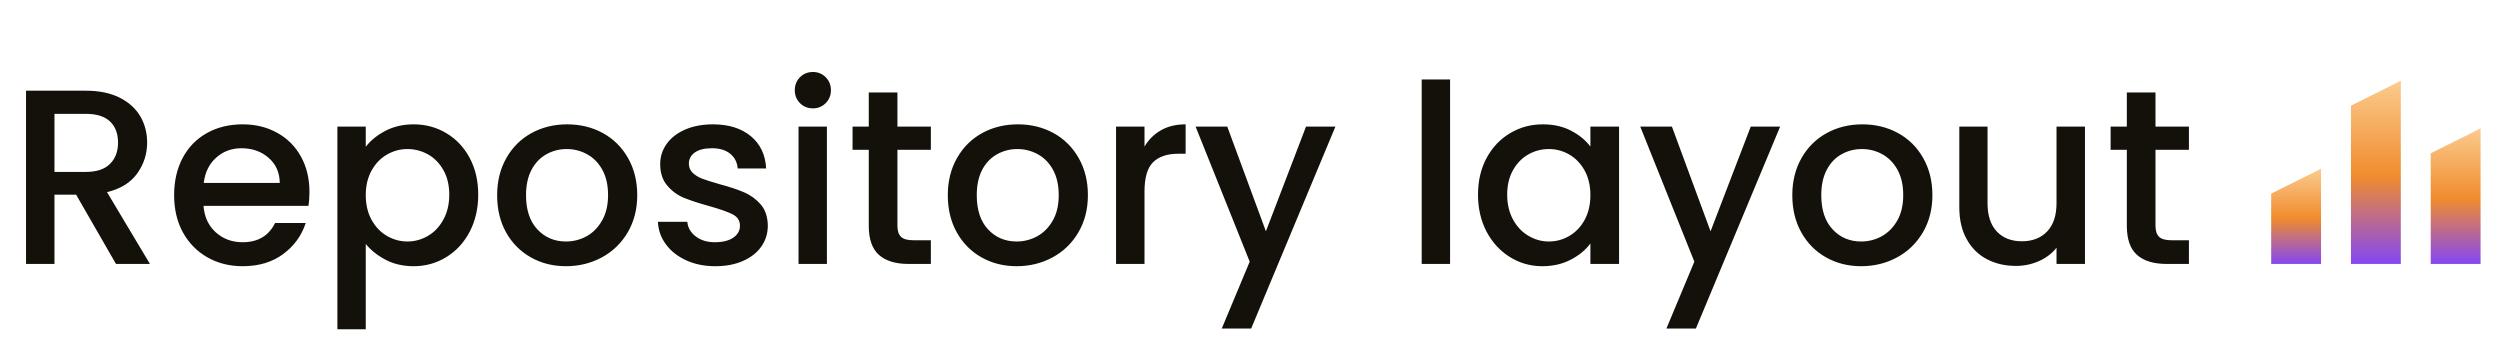
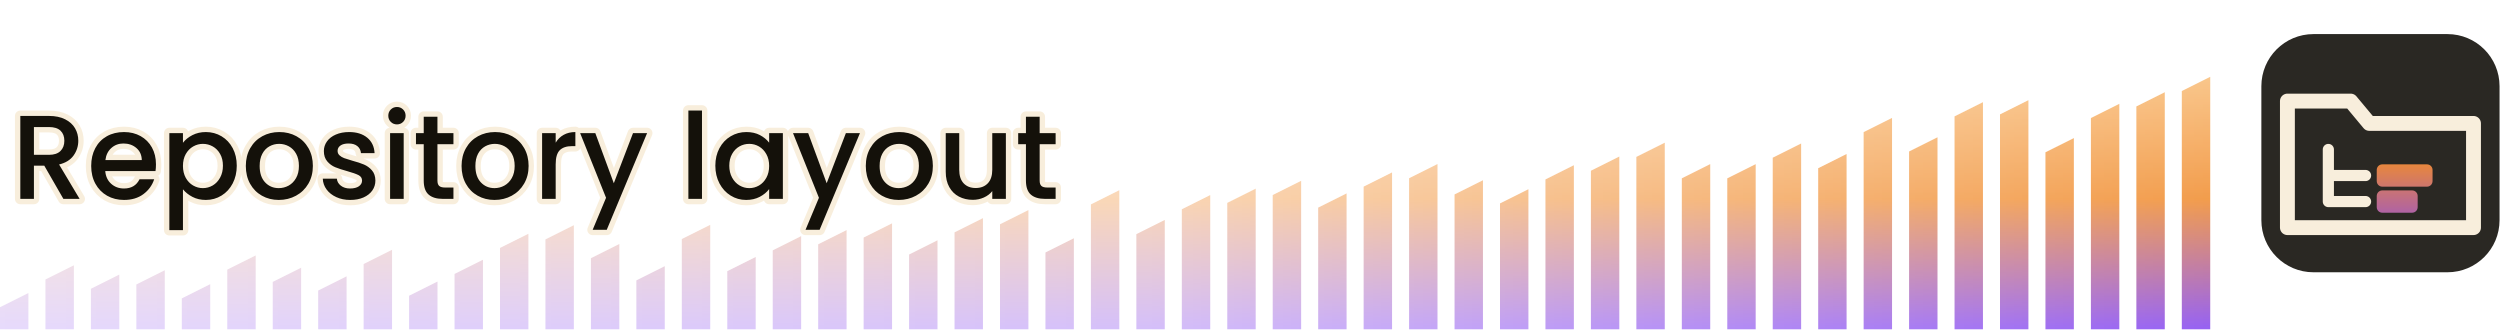
- <svg xmlns="http://www.w3.org/2000/svg" width="341" height="47" viewBox="0 0 341 47" role="img" aria-label="Repository layout">
+ <svg xmlns="http://www.w3.org/2000/svg" width="880" height="116" viewBox="0 0 880 116" role="img" aria-label="Repository layout">
  <defs>
-     <linearGradient id="g" x1="0" y1="0" x2="0" y2="1">
+     <linearGradient id="g" gradientUnits="userSpaceOnUse" x1="0" y1="14" x2="0" y2="116">
+       <stop offset="0" stop-color="#FBCB8E" />
+       <stop offset=".55" stop-color="#F08C2E" />
+       <stop offset="1" stop-color="#8447F2" />
+     </linearGradient>
+     <linearGradient id="gb" x1="0" y1="0" x2="0" y2="1">
+       <stop offset="0" stop-color="#FBCB8E" />
+       <stop offset=".52" stop-color="#F08C2E" />
+       <stop offset="1" stop-color="#8447F2" />
+     </linearGradient>
+     <linearGradient id="ig" gradientUnits="userSpaceOnUse" x1="0" y1="6" x2="0" y2="58">
      <stop offset="0" stop-color="#FBCB8E" />
      <stop offset=".52" stop-color="#F08C2E" />
      <stop offset="1" stop-color="#8447F2" />
    </linearGradient>
  </defs>
-   <style>.t{fill:#14110A}.b{fill:url(#g)}@media (prefers-color-scheme:dark){.t{fill:#F8EEDC}}</style>
-   <path class="t" d="M20.45 36L15.82 36L10.38 26.55L7.43 26.55L7.43 36L3.55 36L3.55 12.37L11.71 12.37Q14.43 12.37 16.32 13.32Q18.20 14.27 19.14 15.87Q20.07 17.47 20.07 19.44L20.07 19.44Q20.07 21.75 18.73 23.64Q17.39 25.53 14.60 26.21L14.60 26.21L20.45 36ZM7.43 15.53L7.43 23.45L11.71 23.45Q13.89 23.45 14.99 22.37Q16.10 21.28 16.10 19.44L16.10 19.44Q16.10 17.61 15.01 16.57Q13.92 15.53 11.71 15.53L11.71 15.53L7.43 15.53ZM42.21 26.17Q42.21 27.23 42.07 28.08L42.07 28.08L27.76 28.08Q27.93 30.32 29.42 31.68Q30.92 33.04 33.10 33.04L33.10 33.04Q36.22 33.04 37.52 30.42L37.52 30.42L41.70 30.42Q40.85 33.01 38.62 34.66Q36.39 36.31 33.10 36.31L33.10 36.31Q30.41 36.31 28.29 35.10Q26.16 33.89 24.95 31.70Q23.75 29.51 23.75 26.62L23.75 26.62Q23.75 23.73 24.92 21.53Q26.09 19.34 28.22 18.15Q30.34 16.96 33.10 16.96L33.10 16.96Q35.75 16.96 37.82 18.12Q39.90 19.27 41.05 21.36Q42.21 23.45 42.21 26.17L42.21 26.17ZM27.79 24.95L38.16 24.95Q38.13 22.81 36.63 21.52Q35.14 20.22 32.93 20.22L32.93 20.22Q30.92 20.22 29.49 21.50Q28.06 22.77 27.79 24.95L27.79 24.95ZM49.89 20.02Q50.88 18.73 52.58 17.84Q54.28 16.96 56.42 16.96L56.42 16.96Q58.87 16.96 60.89 18.17Q62.91 19.37 64.07 21.55Q65.23 23.73 65.23 26.55L65.23 26.55Q65.23 29.37 64.07 31.60Q62.91 33.82 60.89 35.06Q58.87 36.31 56.42 36.31L56.42 36.31Q54.28 36.31 52.61 35.44Q50.95 34.57 49.89 33.28L49.89 33.28L49.89 44.91L46.02 44.91L46.02 17.27L49.89 17.27L49.89 20.02ZM61.28 26.55Q61.28 24.61 60.48 23.20Q59.68 21.79 58.38 21.06Q57.07 20.33 55.57 20.33L55.57 20.33Q54.11 20.33 52.80 21.07Q51.49 21.82 50.69 23.25Q49.89 24.68 49.89 26.62L49.89 26.62Q49.89 28.55 50.69 30.00Q51.49 31.44 52.80 32.19Q54.11 32.94 55.57 32.94L55.57 32.94Q57.07 32.94 58.38 32.17Q59.68 31.41 60.48 29.95Q61.28 28.49 61.28 26.55L61.28 26.55ZM77.19 36.31Q74.54 36.31 72.40 35.10Q70.26 33.89 69.03 31.70Q67.81 29.51 67.81 26.62L67.81 26.62Q67.81 23.76 69.07 21.55Q70.33 19.34 72.50 18.15Q74.68 16.96 77.36 16.96L77.36 16.96Q80.05 16.96 82.23 18.15Q84.40 19.34 85.66 21.55Q86.92 23.76 86.92 26.62L86.92 26.62Q86.92 29.47 85.63 31.68Q84.33 33.89 82.11 35.10Q79.88 36.31 77.19 36.31L77.19 36.31ZM77.19 32.94Q78.69 32.94 80.00 32.23Q81.31 31.51 82.12 30.08Q82.94 28.66 82.94 26.62L82.94 26.62Q82.94 24.58 82.16 23.16Q81.38 21.75 80.08 21.04Q78.79 20.33 77.30 20.33L77.30 20.33Q75.80 20.33 74.53 21.04Q73.25 21.75 72.50 23.16Q71.75 24.58 71.75 26.62L71.75 26.62Q71.75 29.64 73.30 31.29Q74.85 32.94 77.19 32.94L77.19 32.94ZM97.56 36.31Q95.35 36.31 93.60 35.51Q91.85 34.71 90.83 33.33Q89.81 31.95 89.74 30.25L89.74 30.25L93.75 30.25Q93.85 31.44 94.89 32.24Q95.93 33.04 97.49 33.04L97.49 33.04Q99.12 33.04 100.03 32.41Q100.93 31.78 100.93 30.80L100.93 30.80Q100.93 29.74 99.92 29.23Q98.92 28.72 96.74 28.11L96.74 28.11Q94.64 27.53 93.31 26.99Q91.98 26.45 91.02 25.32Q90.05 24.20 90.05 22.37L90.05 22.37Q90.05 20.87 90.93 19.63Q91.81 18.39 93.46 17.67Q95.11 16.96 97.25 16.96L97.25 16.96Q100.45 16.96 102.41 18.57Q104.36 20.19 104.50 22.98L104.50 22.98L100.62 22.98Q100.52 21.72 99.60 20.97Q98.68 20.22 97.12 20.22L97.12 20.22Q95.59 20.22 94.77 20.80Q93.96 21.38 93.96 22.33L93.96 22.33Q93.96 23.08 94.50 23.59Q95.04 24.10 95.83 24.39Q96.61 24.68 98.14 25.12L98.14 25.12Q100.18 25.66 101.49 26.23Q102.80 26.79 103.75 27.87Q104.70 28.96 104.73 30.76L104.73 30.76Q104.73 32.36 103.85 33.62Q102.97 34.88 101.35 35.59Q99.74 36.31 97.56 36.31L97.56 36.31ZM110.89 14.78Q109.83 14.78 109.12 14.07Q108.41 13.36 108.41 12.30L108.41 12.30Q108.41 11.25 109.12 10.53Q109.83 9.82 110.89 9.82L110.89 9.82Q111.91 9.82 112.62 10.53Q113.34 11.25 113.34 12.30L113.34 12.30Q113.34 13.36 112.62 14.07Q111.91 14.78 110.89 14.78L110.89 14.78ZM108.92 17.27L112.79 17.27L112.79 36L108.92 36L108.92 17.27ZM126.97 20.43L122.41 20.43L122.41 30.80Q122.41 31.85 122.91 32.31Q123.40 32.77 124.59 32.77L124.59 32.77L126.97 32.77L126.97 36L123.91 36Q121.29 36 119.90 34.78Q118.50 33.55 118.50 30.80L118.50 30.80L118.50 20.43L116.29 20.43L116.29 17.27L118.50 17.27L118.50 12.61L122.41 12.61L122.41 17.27L126.97 17.27L126.97 20.43ZM138.67 36.31Q136.01 36.31 133.87 35.10Q131.73 33.89 130.51 31.70Q129.28 29.51 129.28 26.62L129.28 26.62Q129.28 23.76 130.54 21.55Q131.80 19.34 133.97 18.15Q136.15 16.96 138.84 16.96L138.84 16.96Q141.52 16.96 143.70 18.15Q145.87 19.34 147.13 21.55Q148.39 23.76 148.39 26.62L148.39 26.62Q148.39 29.47 147.10 31.68Q145.81 33.89 143.58 35.10Q141.35 36.31 138.67 36.31L138.67 36.31ZM138.67 32.94Q140.16 32.94 141.47 32.23Q142.78 31.51 143.60 30.08Q144.41 28.66 144.41 26.62L144.41 26.62Q144.41 24.58 143.63 23.16Q142.85 21.75 141.56 21.04Q140.26 20.33 138.77 20.33L138.77 20.33Q137.27 20.33 136.00 21.04Q134.72 21.75 133.97 23.16Q133.23 24.58 133.23 26.62L133.23 26.62Q133.23 29.64 134.77 31.29Q136.32 32.94 138.67 32.94L138.67 32.94ZM156.11 19.99Q156.96 18.56 158.37 17.76Q159.78 16.96 161.72 16.96L161.72 16.96L161.72 20.97L160.73 20.97Q158.45 20.97 157.28 22.13Q156.11 23.28 156.11 26.14L156.11 26.14L156.11 36L152.23 36L152.23 17.27L156.11 17.27L156.11 19.99ZM178.14 17.27L182.15 17.27L170.66 44.81L166.65 44.81L170.46 35.69L163.08 17.27L167.40 17.27L172.67 31.55L178.14 17.27ZM193.92 10.84L197.79 10.84L197.79 36L193.92 36L193.92 10.84ZM201.60 26.55Q201.60 23.73 202.77 21.55Q203.95 19.37 205.97 18.17Q207.99 16.96 210.44 16.96L210.44 16.96Q212.65 16.96 214.30 17.83Q215.95 18.69 216.93 19.99L216.93 19.99L216.93 17.27L220.84 17.27L220.84 36L216.93 36L216.93 33.21Q215.95 34.54 214.25 35.42Q212.55 36.31 210.37 36.31L210.37 36.31Q207.96 36.31 205.95 35.06Q203.95 33.82 202.77 31.60Q201.60 29.37 201.60 26.55L201.60 26.55ZM216.93 26.62Q216.93 24.68 216.14 23.25Q215.34 21.82 214.04 21.07Q212.75 20.33 211.26 20.33L211.26 20.33Q209.76 20.33 208.47 21.06Q207.18 21.79 206.38 23.20Q205.58 24.61 205.58 26.55L205.58 26.55Q205.58 28.49 206.38 29.95Q207.18 31.41 208.49 32.17Q209.79 32.94 211.26 32.94L211.26 32.94Q212.75 32.94 214.04 32.19Q215.34 31.44 216.14 30.00Q216.93 28.55 216.93 26.62L216.93 26.62ZM238.80 17.27L242.81 17.27L231.32 44.81L227.30 44.81L231.11 35.69L223.73 17.27L228.05 17.27L233.32 31.55L238.80 17.27ZM253.86 36.31Q251.21 36.31 249.06 35.10Q246.92 33.89 245.70 31.70Q244.47 29.51 244.47 26.62L244.47 26.62Q244.47 23.76 245.73 21.55Q246.99 19.34 249.17 18.15Q251.34 16.96 254.03 16.96L254.03 16.96Q256.71 16.96 258.89 18.15Q261.07 19.34 262.32 21.55Q263.58 23.76 263.58 26.62L263.58 26.62Q263.58 29.47 262.29 31.68Q261.00 33.89 258.77 35.10Q256.54 36.31 253.86 36.31L253.86 36.31ZM253.86 32.94Q255.35 32.94 256.66 32.23Q257.97 31.51 258.79 30.08Q259.60 28.66 259.60 26.62L259.60 26.62Q259.60 24.58 258.82 23.16Q258.04 21.75 256.75 21.04Q255.46 20.33 253.96 20.33L253.96 20.33Q252.46 20.33 251.19 21.04Q249.91 21.75 249.17 23.16Q248.42 24.58 248.42 26.62L248.42 26.62Q248.42 29.64 249.97 31.29Q251.51 32.94 253.86 32.94L253.86 32.94ZM280.51 17.27L284.39 17.27L284.39 36L280.51 36L280.51 33.79Q279.60 34.95 278.12 35.61Q276.64 36.27 274.97 36.27L274.97 36.27Q272.76 36.27 271.01 35.35Q269.26 34.44 268.26 32.63Q267.25 30.83 267.25 28.28L267.25 28.28L267.25 17.27L271.10 17.27L271.10 27.70Q271.10 30.22 272.35 31.56Q273.61 32.91 275.79 32.91L275.79 32.91Q277.96 32.91 279.24 31.56Q280.51 30.22 280.51 27.70L280.51 27.70L280.51 17.27ZM298.57 20.43L294.01 20.43L294.01 30.80Q294.01 31.85 294.51 32.31Q295.00 32.77 296.19 32.77L296.19 32.77L298.57 32.77L298.57 36L295.51 36Q292.89 36 291.50 34.78Q290.10 33.55 290.10 30.80L290.10 30.80L290.10 20.43L287.89 20.43L287.89 17.27L290.10 17.27L290.10 12.61L294.01 12.61L294.01 17.27L298.57 17.27L298.57 20.43Z" />
-   <path class="b" d="M309.79 26.41L316.59 23.01V36H309.79Z" />
-   <path class="b" d="M320.67 14.41L327.47 11.01V36H320.67Z" />
-   <path class="b" d="M331.55 20.91L338.35 17.51V36H331.55Z" />
+   <style>.t{fill:#14110A;stroke:#F8EEDC;paint-order:stroke;stroke-linejoin:round}@media (prefers-color-scheme:dark){.t{fill:#F8EEDC;stroke:#14110A}}</style>
+   <linearGradient id="fade" x1="0" x2="1">
+     <stop offset="0" stop-color="#fff" stop-opacity=".2" />
+     <stop offset="0.46" stop-color="#fff" stop-opacity=".35" />
+     <stop offset="1" stop-color="#fff" />
+   </linearGradient>
+   <mask id="m">
+     <rect width="880" height="116" fill="url(#fade)" />
+   </mask>
+   <g mask="url(#m)">
+     <path fill="url(#g)" d="M0 108.14L10 103.14V116H0Z" />
+     <path fill="url(#g)" d="M16 98.38L26 93.38V116H16Z" />
+     <path fill="url(#g)" d="M32 101.64L42 96.64V116H32Z" />
+     <path fill="url(#g)" d="M48 100.12L58 95.12V116H48Z" />
+     <path fill="url(#g)" d="M64 105.03L74 100.03V116H64Z" />
+     <path fill="url(#g)" d="M80 94.91L90 89.91V116H80Z" />
+     <path fill="url(#g)" d="M96 99.23L106 94.23V116H96Z" />
+     <path fill="url(#g)" d="M112 102.26L122 97.26V116H112Z" />
+     <path fill="url(#g)" d="M128 92.93L138 87.93V116H128Z" />
+     <path fill="url(#g)" d="M144 104.1L154 99.1V116H144Z" />
+     <path fill="url(#g)" d="M160 96.43L170 91.43V116H160Z" />
+     <path fill="url(#g)" d="M176 87.28L186 82.28V116H176Z" />
+     <path fill="url(#g)" d="M192 84.27L202 79.27V116H192Z" />
+     <path fill="url(#g)" d="M208 90.89L218 85.89V116H208Z" />
+     <path fill="url(#g)" d="M224 98.69L234 93.69V116H224Z" />
+     <path fill="url(#g)" d="M240 84.14L250 79.14V116H240Z" />
+     <path fill="url(#g)" d="M256 95.46L266 90.46V116H256Z" />
+     <path fill="url(#g)" d="M272 88.12L282 83.12V116H272Z" />
+     <path fill="url(#g)" d="M288 85.99L298 80.99V116H288Z" />
+     <path fill="url(#g)" d="M304 83.62L314 78.62V116H304Z" />
+     <path fill="url(#g)" d="M320 89.58L330 84.58V116H320Z" />
+     <path fill="url(#g)" d="M336 81.78L346 76.78V116H336Z" />
+     <path fill="url(#g)" d="M352 78.95L362 73.95V116H352Z" />
+     <path fill="url(#g)" d="M368 88.87L378 83.87V116H368Z" />
+     <path fill="url(#g)" d="M384 71.95L394 66.95V116H384Z" />
+     <path fill="url(#g)" d="M400 82.42L410 77.42V116H400Z" />
+     <path fill="url(#g)" d="M416 73.66L426 68.66V116H416Z" />
+     <path fill="url(#g)" d="M432 71.41L442 66.41V116H432Z" />
+     <path fill="url(#g)" d="M448 68.65L458 63.65V116H448Z" />
+     <path fill="url(#g)" d="M464 73.08L474 68.08V116H464Z" />
+     <path fill="url(#g)" d="M480 65.69L490 60.69V116H480Z" />
+     <path fill="url(#g)" d="M496 62.74L506 57.74V116H496Z" />
+     <path fill="url(#g)" d="M512 68.44L522 63.44V116H512Z" />
+     <path fill="url(#g)" d="M528 71.6L538 66.6V116H528Z" />
+     <path fill="url(#g)" d="M544 63.16L554 58.16V116H544Z" />
+     <path fill="url(#g)" d="M560 60.1L570 55.1V116H560Z" />
+     <path fill="url(#g)" d="M576 55.23L586 50.23V116H576Z" />
+     <path fill="url(#g)" d="M592 62.76L602 57.76V116H592Z" />
+     <path fill="url(#g)" d="M608 62.78L618 57.78V116H608Z" />
+     <path fill="url(#g)" d="M624 55.51L634 50.51V116H624Z" />
+     <path fill="url(#g)" d="M640 59.21L650 54.21V116H640Z" />
+     <path fill="url(#g)" d="M656 46.5L666 41.5V116H656Z" />
+     <path fill="url(#g)" d="M672 53.32L682 48.32V116H672Z" />
+     <path fill="url(#g)" d="M688 40.96L698 35.96V116H688Z" />
+     <path fill="url(#g)" d="M704 40.26L714 35.26V116H704Z" />
+     <path fill="url(#g)" d="M720 53.61L730 48.61V116H720Z" />
+     <path fill="url(#g)" d="M736 41.55L746 36.55V116H736Z" />
+     <path fill="url(#g)" d="M752 37.46L762 32.46V116H752Z" />
+     <path fill="url(#g)" d="M768 32.04L778 27.04V116H768Z" />
+   </g>
+   <path class="t" stroke-width="3.78" d="M28.02 70L22.31 70L15.59 58.32L11.94 58.32L11.94 70L7.15 70L7.15 40.81L17.23 40.81Q20.59 40.81 22.92 41.99Q25.25 43.16 26.41 45.14Q27.56 47.11 27.56 49.55L27.56 49.55Q27.56 52.40 25.90 54.73Q24.24 57.06 20.80 57.90L20.80 57.90L28.02 70ZM11.94 44.72L11.94 54.50L17.23 54.50Q19.92 54.50 21.28 53.16Q22.65 51.81 22.65 49.55L22.65 49.55Q22.65 47.28 21.30 46.00Q19.96 44.72 17.23 44.72L17.23 44.72L11.94 44.72ZM54.90 57.86Q54.90 59.16 54.74 60.21L54.74 60.21L37.05 60.21Q37.26 62.99 39.11 64.67Q40.96 66.35 43.65 66.35L43.65 66.35Q47.51 66.35 49.11 63.11L49.11 63.11L54.27 63.11Q53.22 66.30 50.47 68.34Q47.72 70.38 43.65 70.38L43.65 70.38Q40.33 70.38 37.70 68.89Q35.08 67.40 33.59 64.69Q32.10 61.98 32.10 58.41L32.10 58.41Q32.10 54.84 33.55 52.13Q35.00 49.42 37.62 47.95Q40.25 46.48 43.65 46.48L43.65 46.48Q46.92 46.48 49.49 47.91Q52.05 49.34 53.48 51.92Q54.90 54.50 54.90 57.86L54.90 57.86ZM37.10 56.35L49.91 56.35Q49.86 53.70 48.02 52.11Q46.17 50.51 43.44 50.51L43.44 50.51Q40.96 50.51 39.20 52.09Q37.43 53.66 37.10 56.35L37.10 56.35ZM64.40 50.26Q65.61 48.66 67.71 47.57Q69.81 46.48 72.46 46.48L72.46 46.48Q75.48 46.48 77.98 47.97Q80.48 49.46 81.91 52.15Q83.34 54.84 83.34 58.32L83.34 58.32Q83.34 61.81 81.91 64.56Q80.48 67.31 77.98 68.84Q75.48 70.38 72.46 70.38L72.46 70.38Q69.81 70.38 67.76 69.31Q65.70 68.24 64.40 66.64L64.40 66.64L64.40 81.00L59.61 81.00L59.61 46.86L64.40 46.86L64.40 50.26ZM78.47 58.32Q78.47 55.93 77.48 54.19Q76.49 52.44 74.88 51.54Q73.26 50.64 71.41 50.64L71.41 50.64Q69.60 50.64 67.99 51.56Q66.37 52.49 65.38 54.25Q64.40 56.01 64.40 58.41L64.40 58.41Q64.40 60.80 65.38 62.59Q66.37 64.37 67.99 65.30Q69.60 66.22 71.41 66.22L71.41 66.22Q73.26 66.22 74.88 65.28Q76.49 64.33 77.48 62.52Q78.47 60.72 78.47 58.32L78.47 58.32ZM98.12 70.38Q94.85 70.38 92.20 68.89Q89.55 67.40 88.04 64.69Q86.53 61.98 86.53 58.41L86.53 58.41Q86.53 54.88 88.08 52.15Q89.64 49.42 92.33 47.95Q95.01 46.48 98.33 46.48L98.33 46.48Q101.65 46.48 104.34 47.95Q107.03 49.42 108.58 52.15Q110.13 54.88 110.13 58.41L110.13 58.41Q110.13 61.94 108.54 64.67Q106.94 67.40 104.19 68.89Q101.44 70.38 98.12 70.38L98.12 70.38ZM98.12 66.22Q99.97 66.22 101.59 65.34Q103.20 64.46 104.21 62.69Q105.22 60.93 105.22 58.41L105.22 58.41Q105.22 55.89 104.25 54.14Q103.29 52.40 101.69 51.52Q100.10 50.64 98.25 50.64L98.25 50.64Q96.40 50.64 94.83 51.52Q93.25 52.40 92.33 54.14Q91.40 55.89 91.40 58.41L91.40 58.41Q91.40 62.15 93.31 64.18Q95.22 66.22 98.12 66.22L98.12 66.22ZM123.28 70.38Q120.55 70.38 118.39 69.39Q116.22 68.40 114.96 66.70Q113.70 65.00 113.62 62.90L113.62 62.90L118.58 62.90Q118.70 64.37 119.98 65.36Q121.26 66.35 123.20 66.35L123.20 66.35Q125.21 66.35 126.33 65.57Q127.44 64.79 127.44 63.57L127.44 63.57Q127.44 62.27 126.20 61.64Q124.96 61.01 122.27 60.26L122.27 60.26Q119.67 59.54 118.03 58.87Q116.39 58.20 115.20 56.81Q114.00 55.43 114.00 53.16L114.00 53.16Q114.00 51.31 115.09 49.78Q116.18 48.24 118.22 47.36Q120.26 46.48 122.90 46.48L122.90 46.48Q126.85 46.48 129.27 48.47Q131.68 50.47 131.85 53.91L131.85 53.91L127.06 53.91Q126.93 52.36 125.80 51.44Q124.67 50.51 122.73 50.51L122.73 50.51Q120.84 50.51 119.84 51.23Q118.83 51.94 118.83 53.12L118.83 53.12Q118.83 54.04 119.50 54.67Q120.17 55.30 121.14 55.66Q122.10 56.01 123.99 56.56L123.99 56.56Q126.51 57.23 128.13 57.92Q129.75 58.62 130.92 59.96Q132.10 61.31 132.14 63.53L132.14 63.53Q132.14 65.51 131.05 67.06Q129.96 68.61 127.96 69.50Q125.97 70.38 123.28 70.38L123.28 70.38ZM139.74 43.79Q138.44 43.79 137.56 42.91Q136.68 42.03 136.68 40.73L136.68 40.73Q136.68 39.42 137.56 38.54Q138.44 37.66 139.74 37.66L139.74 37.66Q141.00 37.66 141.89 38.54Q142.77 39.42 142.77 40.73L142.77 40.73Q142.77 42.03 141.89 42.91Q141.00 43.79 139.74 43.79L139.74 43.79ZM137.31 46.86L142.10 46.86L142.10 70L137.31 70L137.31 46.86ZM159.61 50.76L153.98 50.76L153.98 63.57Q153.98 64.88 154.59 65.44Q155.20 66.01 156.67 66.01L156.67 66.01L159.61 66.01L159.61 70L155.83 70Q152.60 70 150.87 68.49Q149.15 66.98 149.15 63.57L149.15 63.57L149.15 50.76L146.42 50.76L146.42 46.86L149.15 46.86L149.15 41.10L153.98 41.10L153.98 46.86L159.61 46.86L159.61 50.76ZM174.06 70.38Q170.78 70.38 168.14 68.89Q165.49 67.40 163.98 64.69Q162.47 61.98 162.47 58.41L162.47 58.41Q162.47 54.88 164.02 52.15Q165.57 49.42 168.26 47.95Q170.95 46.48 174.27 46.48L174.27 46.48Q177.59 46.48 180.27 47.95Q182.96 49.42 184.52 52.15Q186.07 54.88 186.07 58.41L186.07 58.41Q186.07 61.94 184.47 64.67Q182.88 67.40 180.13 68.89Q177.38 70.38 174.06 70.38L174.06 70.38ZM174.06 66.22Q175.91 66.22 177.52 65.34Q179.14 64.46 180.15 62.69Q181.16 60.93 181.16 58.41L181.16 58.41Q181.16 55.89 180.19 54.14Q179.22 52.40 177.63 51.52Q176.03 50.64 174.18 50.64L174.18 50.64Q172.34 50.64 170.76 51.52Q169.19 52.40 168.26 54.14Q167.34 55.89 167.34 58.41L167.34 58.41Q167.34 62.15 169.25 64.18Q171.16 66.22 174.06 66.22L174.06 66.22ZM195.60 50.22Q196.65 48.45 198.40 47.47Q200.14 46.48 202.53 46.48L202.53 46.48L202.53 51.44L201.32 51.44Q198.50 51.44 197.05 52.86Q195.60 54.29 195.60 57.82L195.60 57.82L195.60 70L190.82 70L190.82 46.86L195.60 46.86L195.60 50.22ZM222.82 46.86L227.78 46.86L213.58 80.88L208.62 80.88L213.33 69.62L204.21 46.86L209.55 46.86L216.06 64.50L222.82 46.86ZM242.31 38.92L247.10 38.92L247.10 70L242.31 70L242.31 38.92ZM251.80 58.32Q251.80 54.84 253.25 52.15Q254.70 49.46 257.20 47.97Q259.70 46.48 262.72 46.48L262.72 46.48Q265.45 46.48 267.49 47.55Q269.52 48.62 270.74 50.22L270.74 50.22L270.74 46.86L275.57 46.86L275.57 70L270.74 70L270.74 66.56Q269.52 68.19 267.42 69.29Q265.32 70.38 262.64 70.38L262.64 70.38Q259.65 70.38 257.18 68.84Q254.70 67.31 253.25 64.56Q251.80 61.81 251.80 58.32L251.80 58.32ZM270.74 58.41Q270.74 56.01 269.75 54.25Q268.77 52.49 267.17 51.56Q265.58 50.64 263.73 50.64L263.73 50.64Q261.88 50.64 260.28 51.54Q258.69 52.44 257.70 54.19Q256.71 55.93 256.71 58.32L256.71 58.32Q256.71 60.72 257.70 62.52Q258.69 64.33 260.31 65.28Q261.92 66.22 263.73 66.22L263.73 66.22Q265.58 66.22 267.17 65.30Q268.77 64.37 269.75 62.59Q270.74 60.80 270.74 58.41L270.74 58.41ZM297.75 46.86L302.70 46.86L288.51 80.88L283.55 80.88L288.26 69.62L279.14 46.86L284.48 46.86L290.99 64.50L297.75 46.86ZM316.35 70.38Q313.08 70.38 310.43 68.89Q307.79 67.40 306.27 64.69Q304.76 61.98 304.76 58.41L304.76 58.41Q304.76 54.88 306.32 52.15Q307.87 49.42 310.56 47.95Q313.25 46.48 316.56 46.48L316.56 46.48Q319.88 46.48 322.57 47.95Q325.26 49.42 326.81 52.15Q328.37 54.88 328.37 58.41L328.37 58.41Q328.37 61.94 326.77 64.67Q325.17 67.40 322.42 68.89Q319.67 70.38 316.35 70.38L316.35 70.38ZM316.35 66.22Q318.20 66.22 319.82 65.34Q321.44 64.46 322.44 62.69Q323.45 60.93 323.45 58.41L323.45 58.41Q323.45 55.89 322.49 54.14Q321.52 52.40 319.92 51.52Q318.33 50.64 316.48 50.64L316.48 50.64Q314.63 50.64 313.06 51.52Q311.48 52.40 310.56 54.14Q309.63 55.89 309.63 58.41L309.63 58.41Q309.63 62.15 311.55 64.18Q313.46 66.22 316.35 66.22L316.35 66.22ZM349.28 46.86L354.07 46.86L354.07 70L349.28 70L349.28 67.27Q348.15 68.70 346.32 69.52Q344.49 70.34 342.44 70.34L342.44 70.34Q339.71 70.34 337.54 69.20Q335.38 68.07 334.14 65.84Q332.90 63.62 332.90 60.47L332.90 60.47L332.90 46.86L337.65 46.86L337.65 59.75Q337.65 62.86 339.20 64.52Q340.76 66.18 343.44 66.18L343.44 66.18Q346.13 66.18 347.71 64.52Q349.28 62.86 349.28 59.75L349.28 59.75L349.28 46.86ZM371.58 50.76L365.96 50.76L365.96 63.57Q365.96 64.88 366.56 65.44Q367.17 66.01 368.64 66.01L368.64 66.01L371.58 66.01L371.58 70L367.80 70Q364.57 70 362.85 68.49Q361.13 66.98 361.13 63.57L361.13 63.57L361.13 50.76L358.40 50.76L358.40 46.86L361.13 46.86L361.13 41.10L365.96 41.10L365.96 46.86L371.58 46.86L371.58 50.76Z" />
+   <g transform="translate(796 12) scale(1.31)">
+     <rect width="64" height="64" rx="14" fill="#2A2823" />
+     <path d="M7 18h17l5 6h28v28H7z" fill="none" stroke="#F8EEDC" stroke-width="4" stroke-linecap="round" stroke-linejoin="round" />
+     <path d="M18 31v14M18 38h10M18 45h10" fill="none" stroke="#F8EEDC" stroke-width="3" stroke-linecap="round" stroke-linejoin="round" />
+     <rect x="31" y="35" width="15" height="6" rx="1.5" fill="url(#ig)" />
+     <rect x="31" y="42" width="11" height="6" rx="1.5" fill="url(#ig)" />
+   </g>
</svg>
